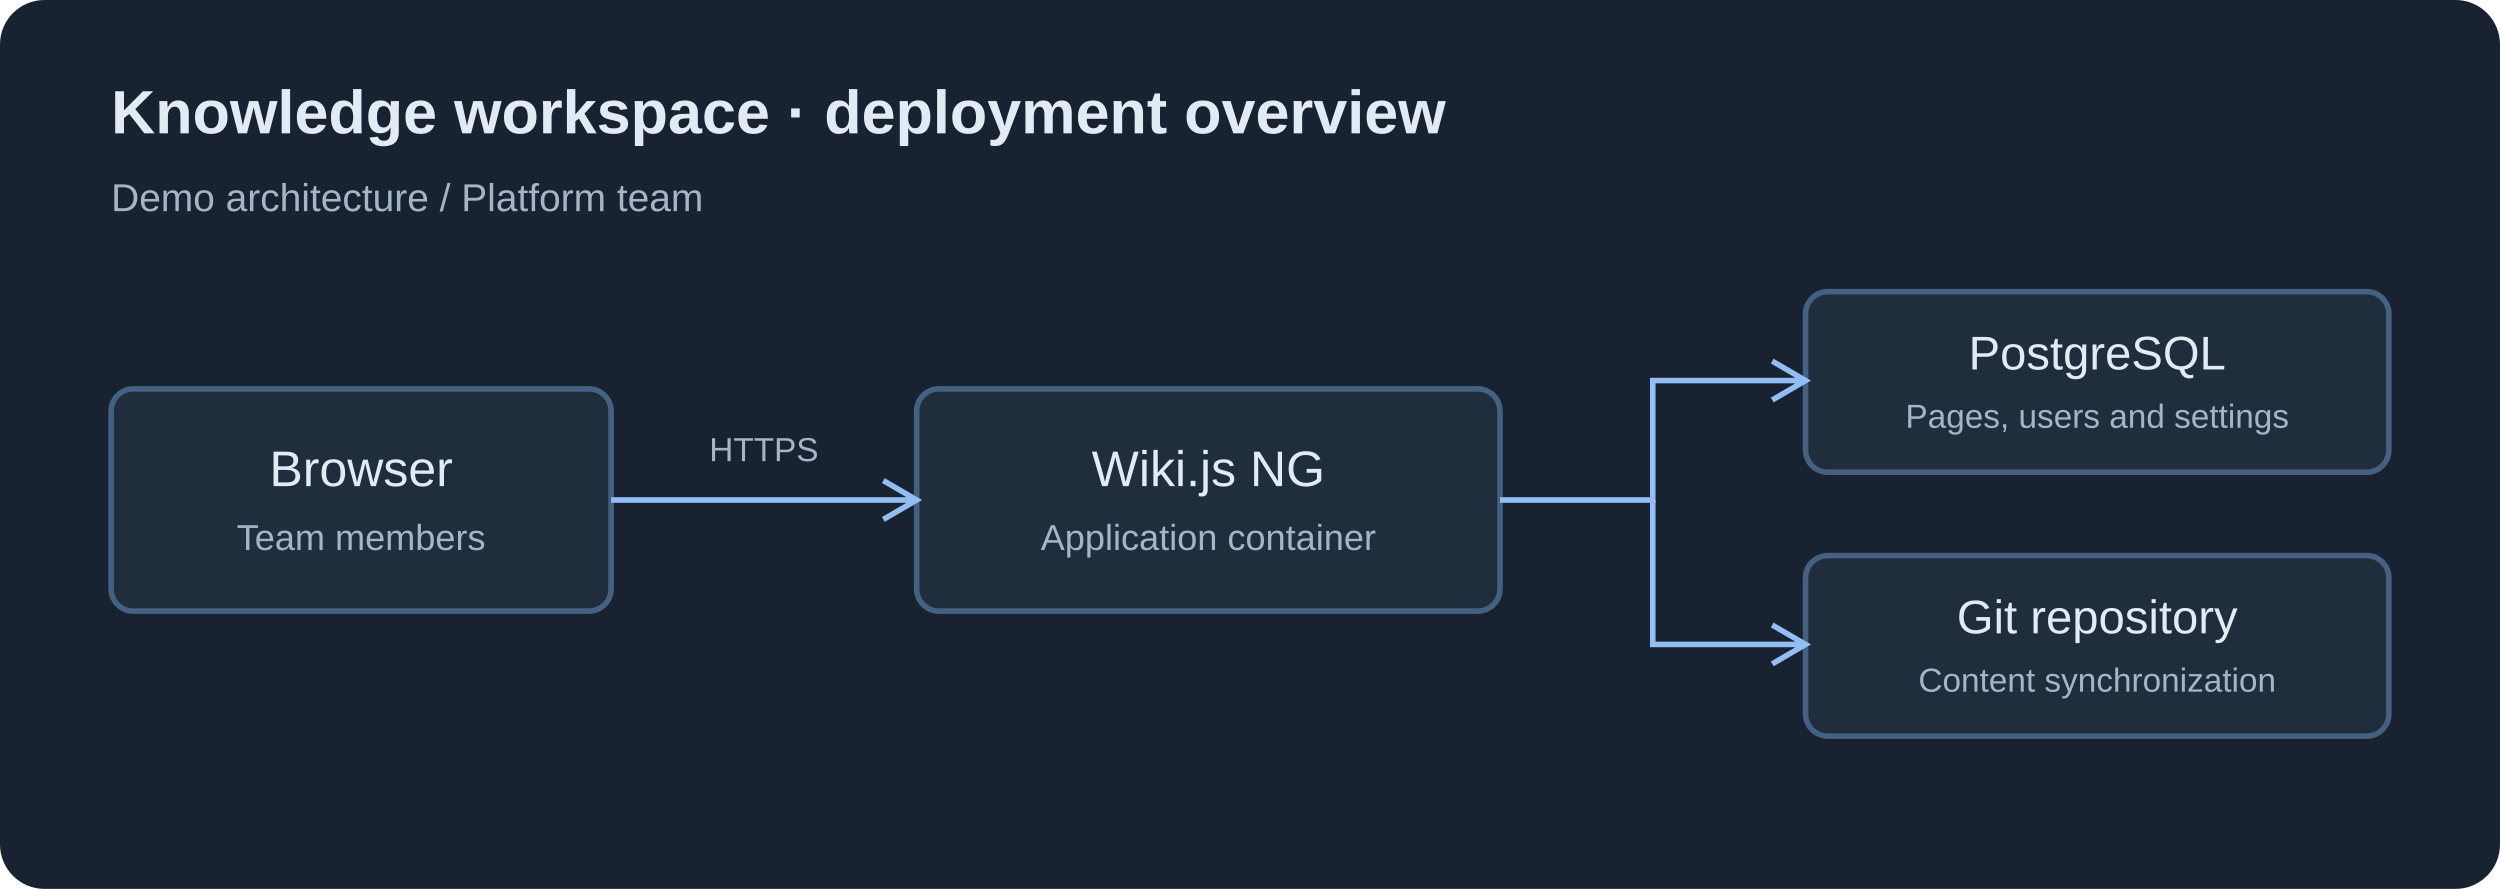
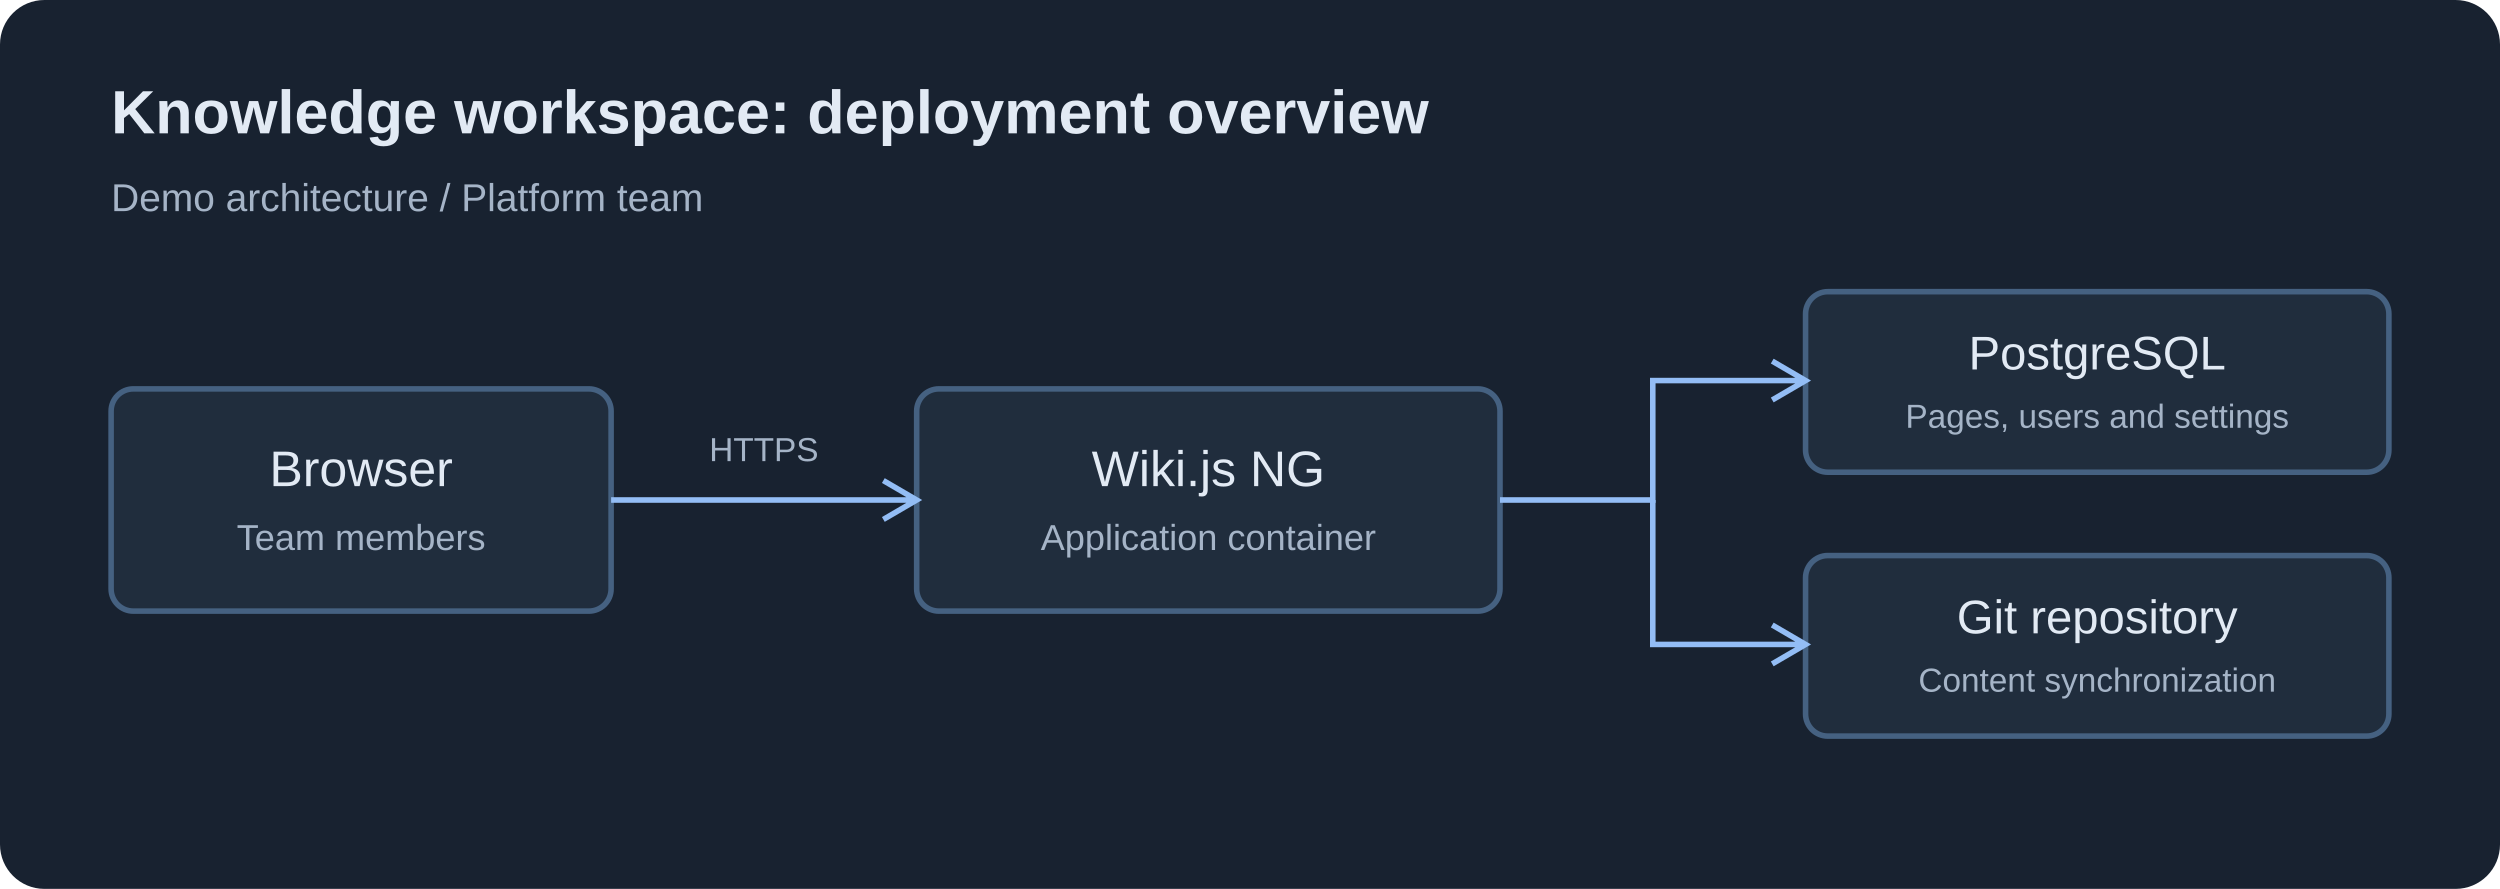
<svg xmlns="http://www.w3.org/2000/svg" width="900" height="320" viewBox="0 0 900 320">
  <rect width="900" height="320" rx="16" fill="#182230" />
  <g font-family="-apple-system, BlinkMacSystemFont, Segoe UI, Arial, sans-serif" fill="#e2eaf4">
-     <text x="40" y="48" font-size="22" font-weight="600">Knowledge workspace · deployment overview</text>
+     <text x="40" y="48" font-size="22" font-weight="600">Knowledge workspace: deployment overview</text>
    <text x="40" y="76" font-size="14" fill="#a5b4c7">Demo architecture / Platform team</text>
    <g fill="#202d3d" stroke="#456181" stroke-width="2">
      <rect x="40" y="140" width="180" height="80" rx="8" />
      <rect x="330" y="140" width="210" height="80" rx="8" />
      <rect x="650" y="105" width="210" height="65" rx="8" />
      <rect x="650" y="200" width="210" height="65" rx="8" />
    </g>
    <g fill="none" stroke="#93bdf5" stroke-width="2">
      <path d="M220 180 H330 M318 173 L330 180 L318 187" />
      <path d="M540 180 H595 V137 H650 M638 130 L650 137 L638 144" />
      <path d="M595 180 V232 H650 M638 225 L650 232 L638 239" />
    </g>
    <g text-anchor="middle">
      <text x="130" y="175" font-size="18">Browser</text>
      <text x="130" y="198" font-size="13" fill="#a5b4c7">Team members</text>
      <text x="435" y="175" font-size="18">Wiki.js NG</text>
      <text x="435" y="198" font-size="13" fill="#a5b4c7">Application container</text>
      <text x="755" y="133" font-size="17">PostgreSQL</text>
      <text x="755" y="154" font-size="12" fill="#a5b4c7">Pages, users and settings</text>
      <text x="755" y="228" font-size="17">Git repository</text>
      <text x="755" y="249" font-size="12" fill="#a5b4c7">Content synchronization</text>
      <text x="275" y="166" font-size="12" fill="#a5b4c7">HTTPS</text>
    </g>
  </g>
</svg>
